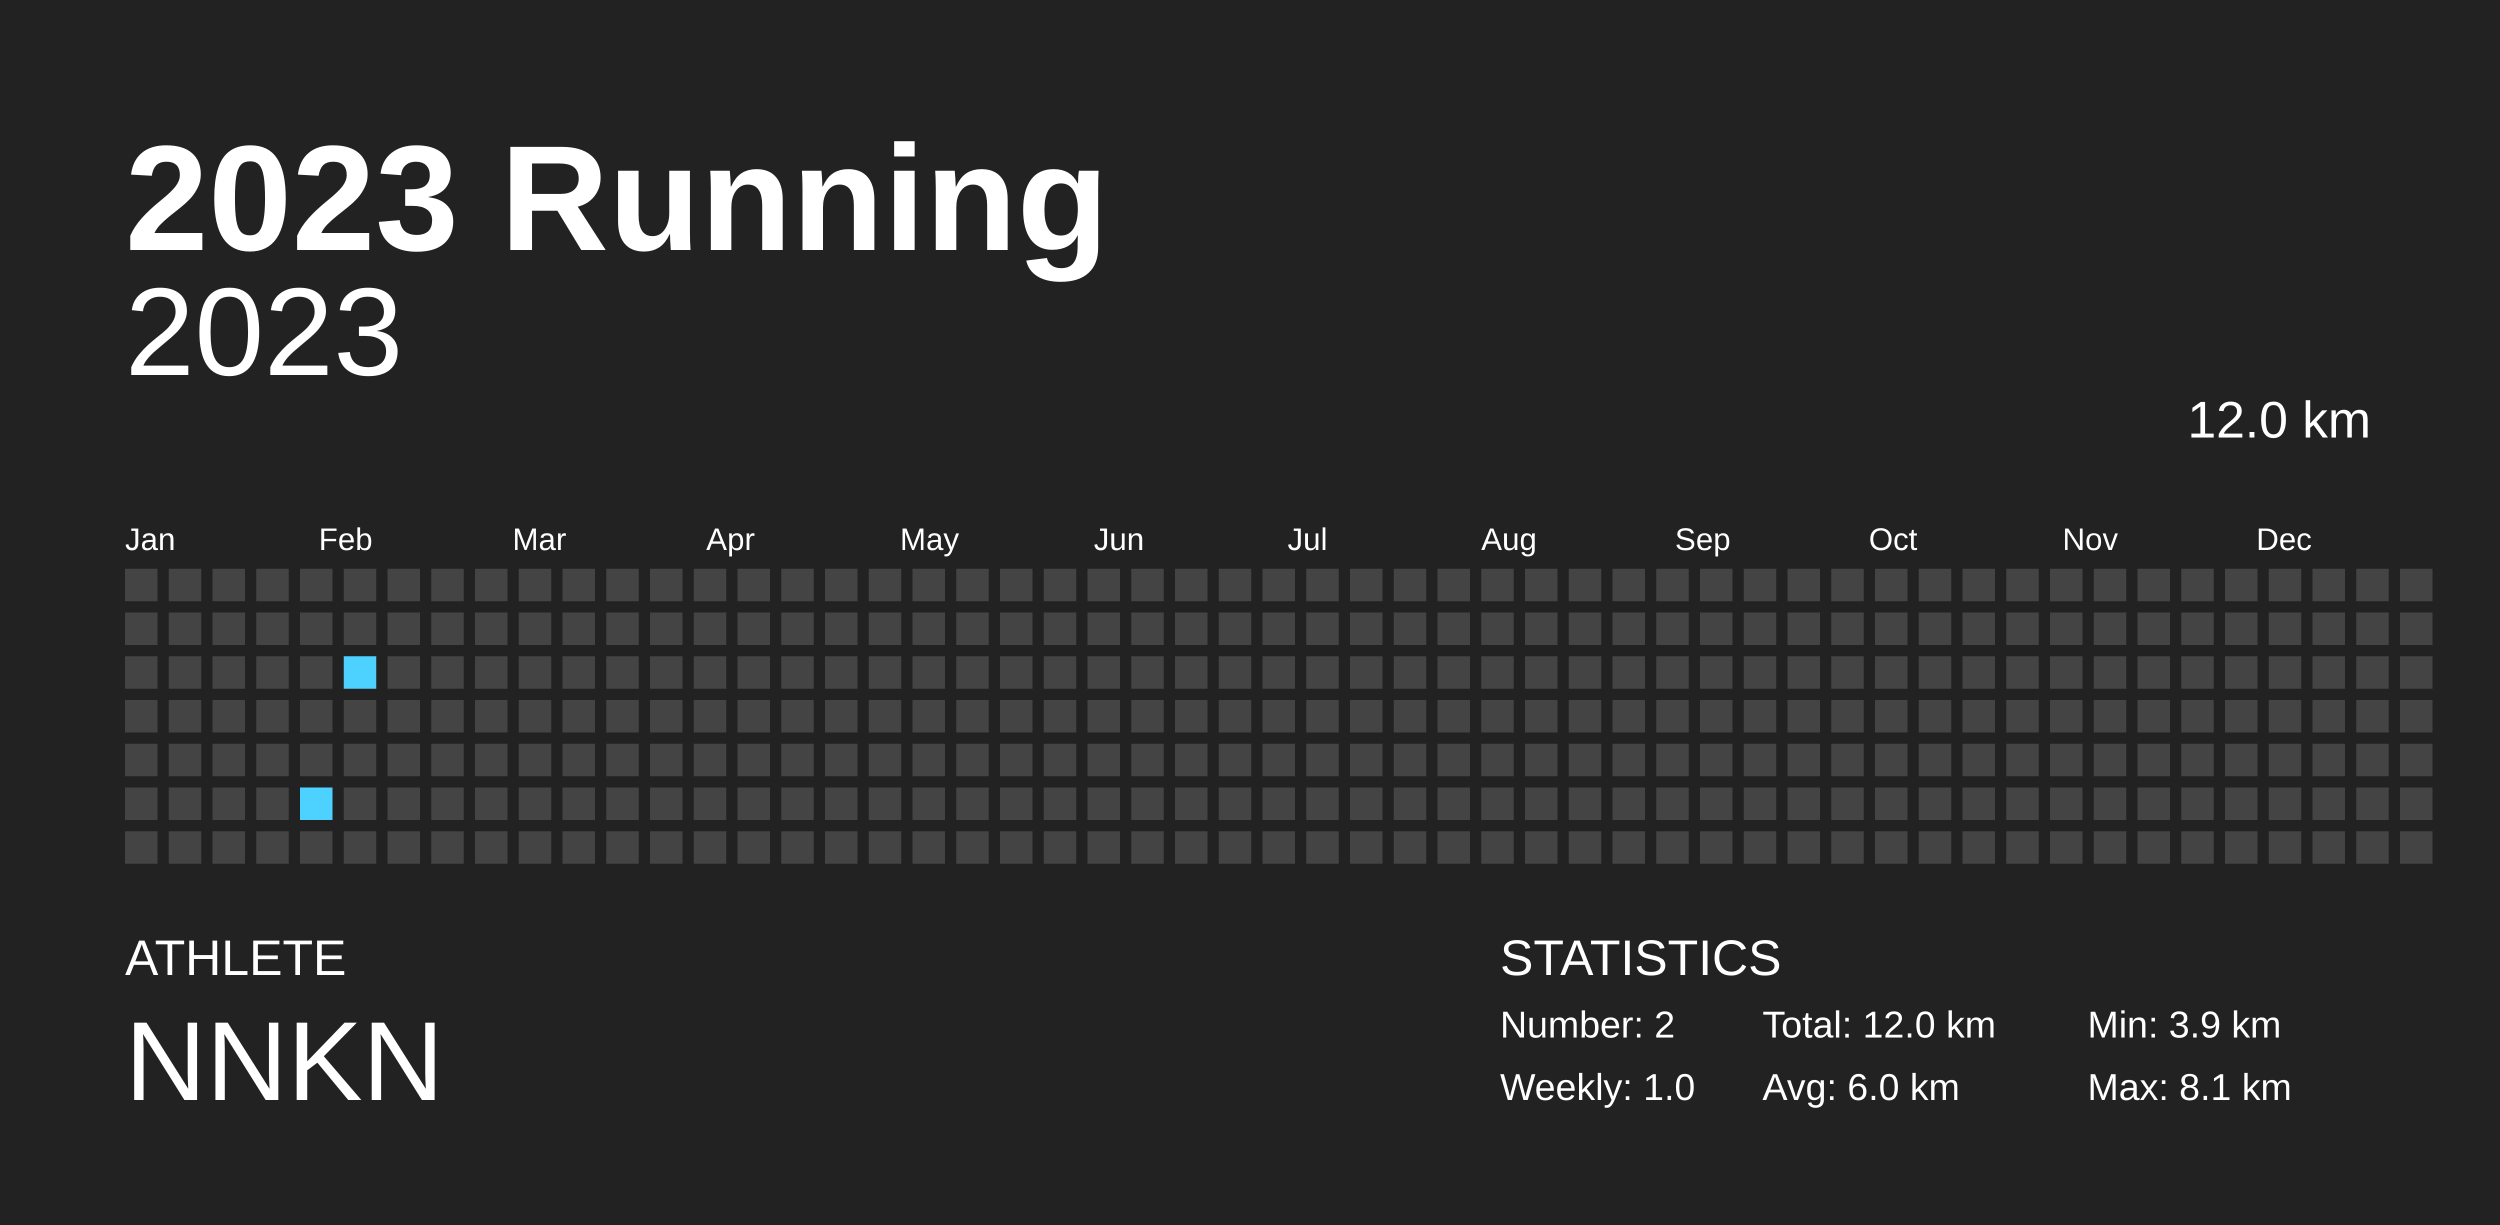
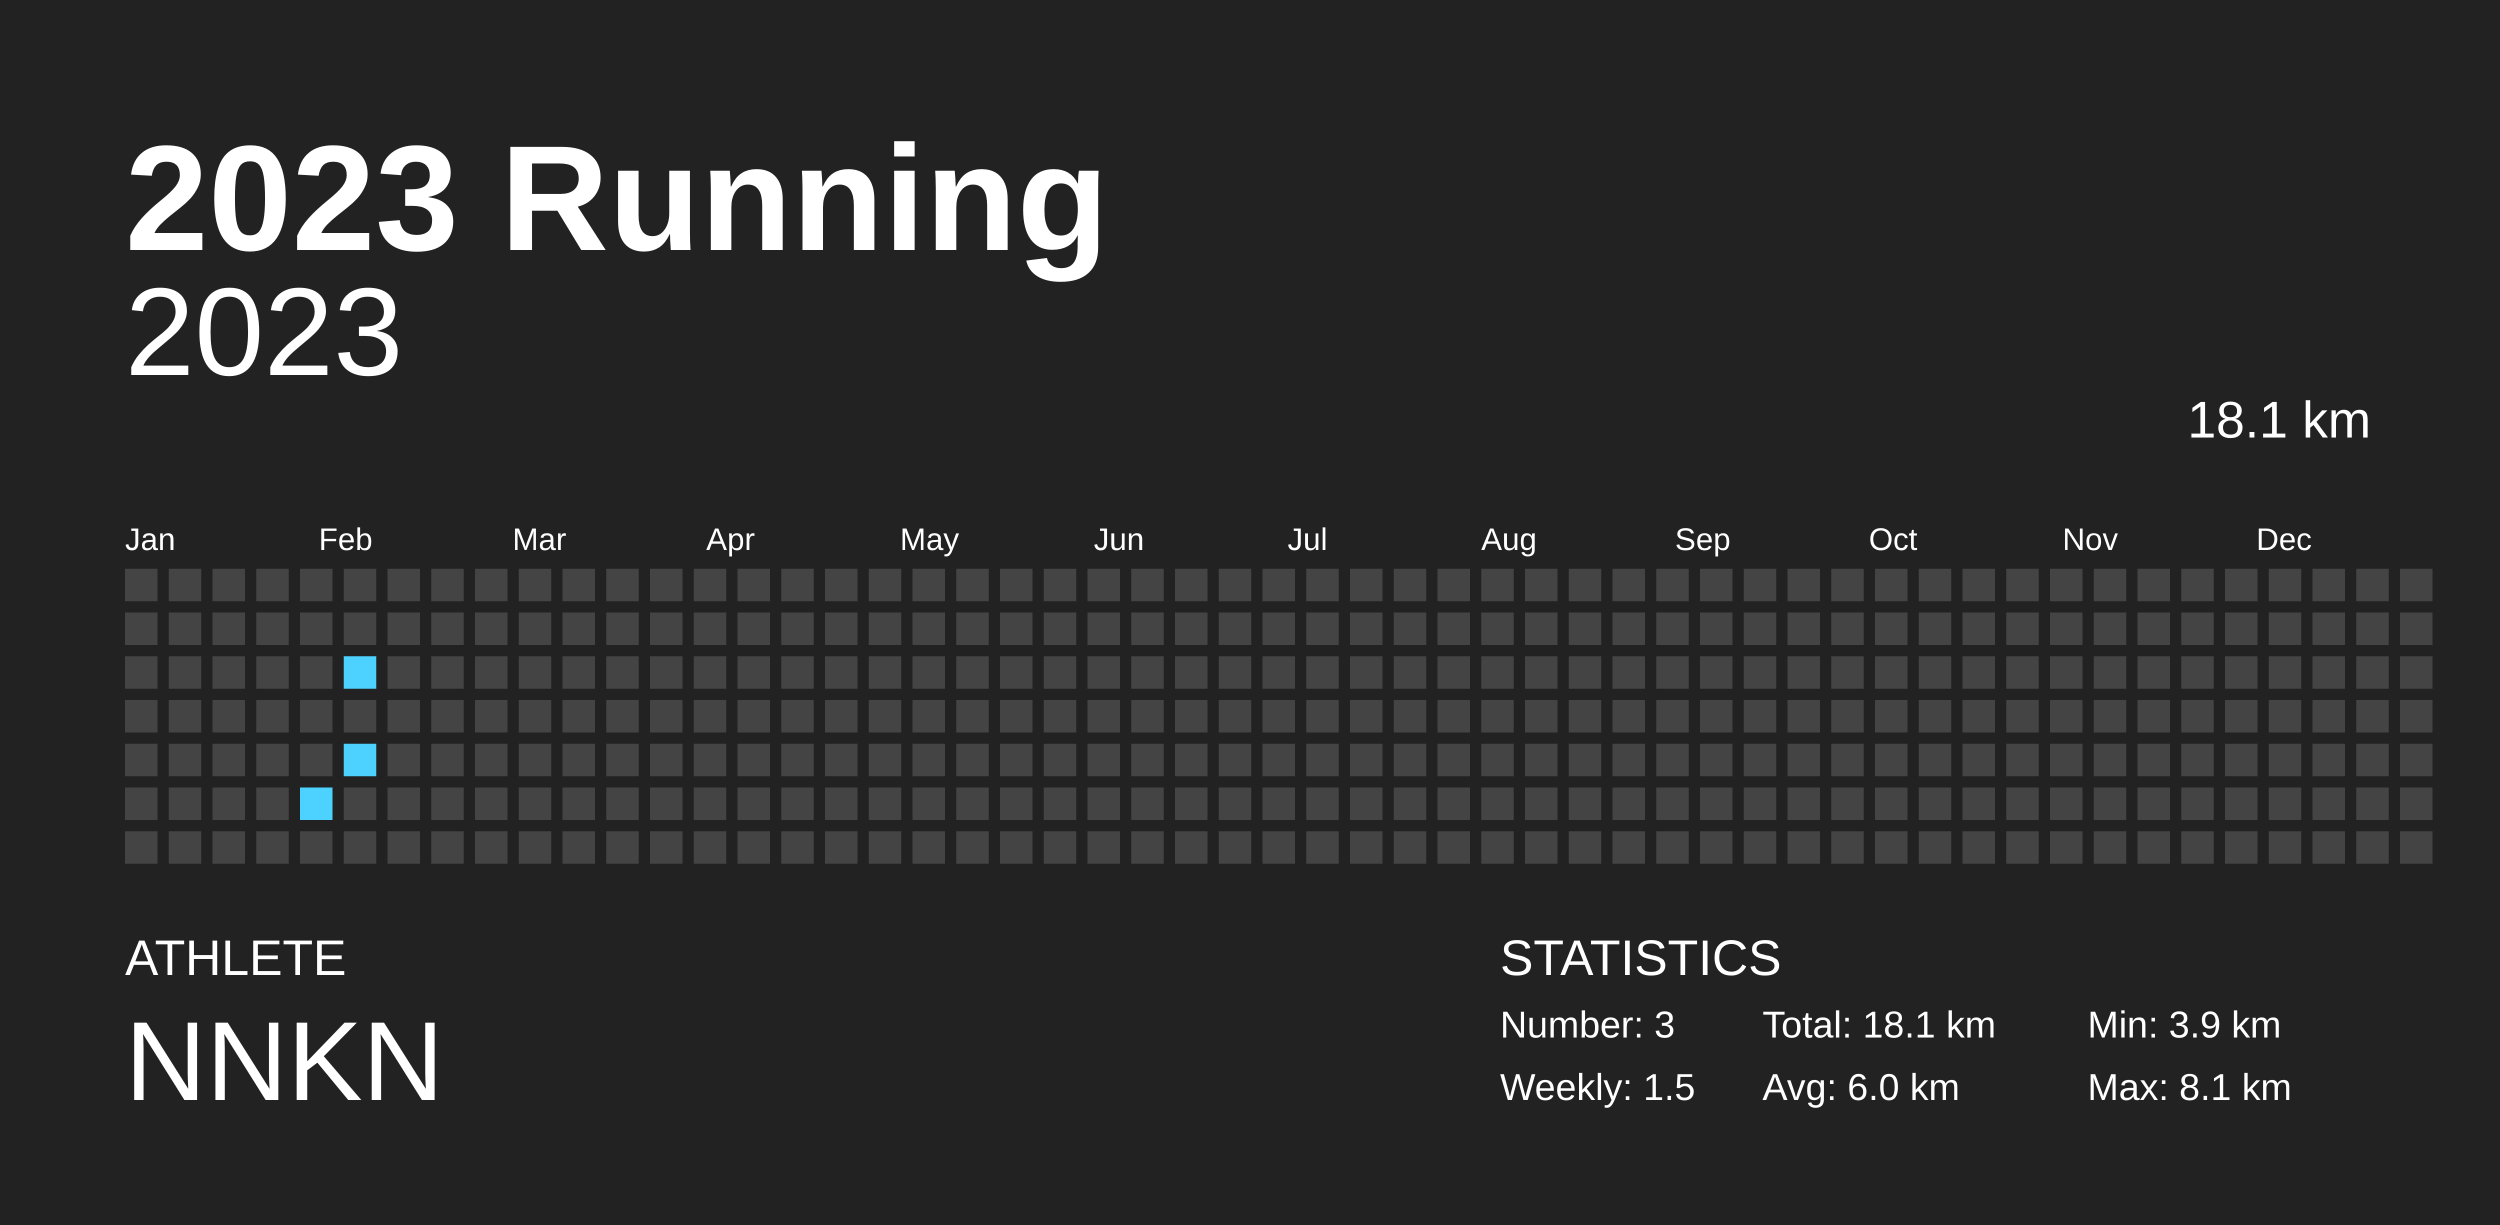
<svg xmlns="http://www.w3.org/2000/svg" baseProfile="full" height="98mm" version="1.1" viewBox="0,0,200,98" width="200mm">
  <defs />
  <rect fill="#222222" height="98" width="200" x="0" y="0" />
  <text fill="#FFFFFF" style="font-size:12px; font-family:Arial; font-weight:bold;" x="10" y="20">2023 Running</text>
  <text fill="#FFFFFF" style="font-size:4px; font-family:Arial" x="10" y="78">ATHLETE</text>
  <text fill="#FFFFFF" style="font-size:9px; font-family:Arial" x="10" y="88">NNKN</text>
  <text fill="#FFFFFF" style="font-size:4px; font-family:Arial" x="120" y="78">STATISTICS</text>
-   <text fill="#FFFFFF" style="font-size:3px; font-family:Arial" x="120" y="83">Number: 2</text>
-   <text fill="#FFFFFF" style="font-size:3px; font-family:Arial" x="120" y="88">Weekly: 1.0</text>
-   <text fill="#FFFFFF" style="font-size:3px; font-family:Arial" x="141" y="83">Total: 12.0 km</text>
+   <text fill="#FFFFFF" style="font-size:3px; font-family:Arial" x="120" y="83">Number: 3</text>
+   <text fill="#FFFFFF" style="font-size:3px; font-family:Arial" x="120" y="88">Weekly: 1.5</text>
+   <text fill="#FFFFFF" style="font-size:3px; font-family:Arial" x="141" y="83">Total: 18.1 km</text>
  <text fill="#FFFFFF" style="font-size:3px; font-family:Arial" x="141" y="88">Avg: 6.0 km</text>
  <text fill="#FFFFFF" style="font-size:3px; font-family:Arial" x="167" y="83">Min: 3.9 km</text>
  <text fill="#FFFFFF" style="font-size:3px; font-family:Arial" x="167" y="88">Max: 8.1 km</text>
  <text alignment-baseline="hanging" fill="#FFFFFF" style="font-size:10.0px; font-family:Arial;" x="10" y="30">2023</text>
-   <text alignment-baseline="hanging" fill="#FFFFFF" style="font-size:4.125px; font-family:Arial;" x="175" y="35">12.0 km</text>
+   <text alignment-baseline="hanging" fill="#FFFFFF" style="font-size:4.125px; font-family:Arial;" x="175" y="35">18.1 km</text>
  <text fill="#FFFFFF" style="font-size:2.5px; font-family:Arial" x="10.0" y="44">Jan</text>
  <text fill="#FFFFFF" style="font-size:2.5px; font-family:Arial" x="25.5" y="44">Feb</text>
  <text fill="#FFFFFF" style="font-size:2.5px; font-family:Arial" x="41.0" y="44">Mar</text>
  <text fill="#FFFFFF" style="font-size:2.5px; font-family:Arial" x="56.5" y="44">Apr</text>
  <text fill="#FFFFFF" style="font-size:2.5px; font-family:Arial" x="72.0" y="44">May</text>
  <text fill="#FFFFFF" style="font-size:2.5px; font-family:Arial" x="87.5" y="44">Jun</text>
  <text fill="#FFFFFF" style="font-size:2.5px; font-family:Arial" x="103.0" y="44">Jul</text>
  <text fill="#FFFFFF" style="font-size:2.5px; font-family:Arial" x="118.5" y="44">Aug</text>
  <text fill="#FFFFFF" style="font-size:2.5px; font-family:Arial" x="134.0" y="44">Sep</text>
  <text fill="#FFFFFF" style="font-size:2.5px; font-family:Arial" x="149.5" y="44">Oct</text>
  <text fill="#FFFFFF" style="font-size:2.5px; font-family:Arial" x="165.0" y="44">Nov</text>
  <text fill="#FFFFFF" style="font-size:2.5px; font-family:Arial" x="180.5" y="44">Dec</text>
  <rect fill="#444444" height="2.6" width="2.6" x="10.0" y="45.5" />
  <rect fill="#444444" height="2.6" width="2.6" x="10.0" y="49.0" />
  <rect fill="#444444" height="2.6" width="2.6" x="10.0" y="52.5" />
  <rect fill="#444444" height="2.6" width="2.6" x="10.0" y="56.0" />
  <rect fill="#444444" height="2.6" width="2.6" x="10.0" y="59.5" />
  <rect fill="#444444" height="2.6" width="2.6" x="10.0" y="63.0" />
  <rect fill="#444444" height="2.6" width="2.6" x="10.0" y="66.5" />
  <rect fill="#444444" height="2.6" width="2.6" x="13.5" y="45.5" />
  <rect fill="#444444" height="2.6" width="2.6" x="13.5" y="49.0" />
  <rect fill="#444444" height="2.6" width="2.6" x="13.5" y="52.5" />
  <rect fill="#444444" height="2.6" width="2.6" x="13.5" y="56.0" />
  <rect fill="#444444" height="2.6" width="2.6" x="13.5" y="59.5" />
  <rect fill="#444444" height="2.6" width="2.6" x="13.5" y="63.0" />
  <rect fill="#444444" height="2.6" width="2.6" x="13.5" y="66.5" />
  <rect fill="#444444" height="2.6" width="2.6" x="17.0" y="45.5" />
  <rect fill="#444444" height="2.6" width="2.6" x="17.0" y="49.0" />
  <rect fill="#444444" height="2.6" width="2.6" x="17.0" y="52.5" />
  <rect fill="#444444" height="2.6" width="2.6" x="17.0" y="56.0" />
  <rect fill="#444444" height="2.6" width="2.6" x="17.0" y="59.5" />
  <rect fill="#444444" height="2.6" width="2.6" x="17.0" y="63.0" />
  <rect fill="#444444" height="2.6" width="2.6" x="17.0" y="66.5" />
  <rect fill="#444444" height="2.6" width="2.6" x="20.5" y="45.5" />
  <rect fill="#444444" height="2.6" width="2.6" x="20.5" y="49.0" />
  <rect fill="#444444" height="2.6" width="2.6" x="20.5" y="52.5" />
  <rect fill="#444444" height="2.6" width="2.6" x="20.5" y="56.0" />
  <rect fill="#444444" height="2.6" width="2.6" x="20.5" y="59.5" />
  <rect fill="#444444" height="2.6" width="2.6" x="20.5" y="63.0" />
  <rect fill="#444444" height="2.6" width="2.6" x="20.5" y="66.5" />
  <rect fill="#444444" height="2.6" width="2.6" x="24.0" y="45.5" />
  <rect fill="#444444" height="2.6" width="2.6" x="24.0" y="49.0" />
  <rect fill="#444444" height="2.6" width="2.6" x="24.0" y="52.5" />
  <rect fill="#444444" height="2.6" width="2.6" x="24.0" y="56.0" />
  <rect fill="#444444" height="2.6" width="2.6" x="24.0" y="59.5" />
  <rect fill="#4dd2ff" height="2.6" width="2.6" x="24.0" y="63.0" />
  <rect fill="#444444" height="2.6" width="2.6" x="24.0" y="66.5" />
  <rect fill="#444444" height="2.6" width="2.6" x="27.5" y="45.5" />
  <rect fill="#444444" height="2.6" width="2.6" x="27.5" y="49.0" />
  <rect fill="#4dd2ff" height="2.6" width="2.6" x="27.5" y="52.5" />
  <rect fill="#444444" height="2.6" width="2.6" x="27.5" y="56.0" />
-   <rect fill="#444444" height="2.6" width="2.6" x="27.5" y="59.5" />
+   <rect fill="#4dd2ff" height="2.6" width="2.6" x="27.5" y="59.5" />
  <rect fill="#444444" height="2.6" width="2.6" x="27.5" y="63.0" />
  <rect fill="#444444" height="2.6" width="2.6" x="27.5" y="66.5" />
  <rect fill="#444444" height="2.6" width="2.6" x="31.0" y="45.5" />
  <rect fill="#444444" height="2.6" width="2.6" x="31.0" y="49.0" />
  <rect fill="#444444" height="2.6" width="2.6" x="31.0" y="52.5" />
  <rect fill="#444444" height="2.6" width="2.6" x="31.0" y="56.0" />
  <rect fill="#444444" height="2.6" width="2.6" x="31.0" y="59.5" />
  <rect fill="#444444" height="2.6" width="2.6" x="31.0" y="63.0" />
  <rect fill="#444444" height="2.6" width="2.6" x="31.0" y="66.5" />
  <rect fill="#444444" height="2.6" width="2.6" x="34.5" y="45.5" />
  <rect fill="#444444" height="2.6" width="2.6" x="34.5" y="49.0" />
  <rect fill="#444444" height="2.6" width="2.6" x="34.5" y="52.5" />
  <rect fill="#444444" height="2.6" width="2.6" x="34.5" y="56.0" />
  <rect fill="#444444" height="2.6" width="2.6" x="34.5" y="59.5" />
  <rect fill="#444444" height="2.6" width="2.6" x="34.5" y="63.0" />
  <rect fill="#444444" height="2.6" width="2.6" x="34.5" y="66.5" />
  <rect fill="#444444" height="2.6" width="2.6" x="38.0" y="45.5" />
  <rect fill="#444444" height="2.6" width="2.6" x="38.0" y="49.0" />
  <rect fill="#444444" height="2.6" width="2.6" x="38.0" y="52.5" />
  <rect fill="#444444" height="2.6" width="2.6" x="38.0" y="56.0" />
  <rect fill="#444444" height="2.6" width="2.6" x="38.0" y="59.5" />
  <rect fill="#444444" height="2.6" width="2.6" x="38.0" y="63.0" />
  <rect fill="#444444" height="2.6" width="2.6" x="38.0" y="66.5" />
  <rect fill="#444444" height="2.6" width="2.6" x="41.5" y="45.5" />
  <rect fill="#444444" height="2.6" width="2.6" x="41.5" y="49.0" />
  <rect fill="#444444" height="2.6" width="2.6" x="41.5" y="52.5" />
  <rect fill="#444444" height="2.6" width="2.6" x="41.5" y="56.0" />
  <rect fill="#444444" height="2.6" width="2.6" x="41.5" y="59.5" />
  <rect fill="#444444" height="2.6" width="2.6" x="41.5" y="63.0" />
  <rect fill="#444444" height="2.6" width="2.6" x="41.5" y="66.5" />
  <rect fill="#444444" height="2.6" width="2.6" x="45.0" y="45.5" />
  <rect fill="#444444" height="2.6" width="2.6" x="45.0" y="49.0" />
  <rect fill="#444444" height="2.6" width="2.6" x="45.0" y="52.5" />
  <rect fill="#444444" height="2.6" width="2.6" x="45.0" y="56.0" />
  <rect fill="#444444" height="2.6" width="2.6" x="45.0" y="59.5" />
  <rect fill="#444444" height="2.6" width="2.6" x="45.0" y="63.0" />
  <rect fill="#444444" height="2.6" width="2.6" x="45.0" y="66.5" />
  <rect fill="#444444" height="2.6" width="2.6" x="48.5" y="45.5" />
  <rect fill="#444444" height="2.6" width="2.6" x="48.5" y="49.0" />
  <rect fill="#444444" height="2.6" width="2.6" x="48.5" y="52.5" />
  <rect fill="#444444" height="2.6" width="2.6" x="48.5" y="56.0" />
  <rect fill="#444444" height="2.6" width="2.6" x="48.5" y="59.5" />
  <rect fill="#444444" height="2.6" width="2.6" x="48.5" y="63.0" />
  <rect fill="#444444" height="2.6" width="2.6" x="48.5" y="66.5" />
  <rect fill="#444444" height="2.6" width="2.6" x="52.0" y="45.5" />
  <rect fill="#444444" height="2.6" width="2.6" x="52.0" y="49.0" />
  <rect fill="#444444" height="2.6" width="2.6" x="52.0" y="52.5" />
  <rect fill="#444444" height="2.6" width="2.6" x="52.0" y="56.0" />
  <rect fill="#444444" height="2.6" width="2.6" x="52.0" y="59.5" />
  <rect fill="#444444" height="2.6" width="2.6" x="52.0" y="63.0" />
  <rect fill="#444444" height="2.6" width="2.6" x="52.0" y="66.5" />
  <rect fill="#444444" height="2.6" width="2.6" x="55.5" y="45.5" />
  <rect fill="#444444" height="2.6" width="2.6" x="55.5" y="49.0" />
  <rect fill="#444444" height="2.6" width="2.6" x="55.5" y="52.5" />
  <rect fill="#444444" height="2.6" width="2.6" x="55.5" y="56.0" />
  <rect fill="#444444" height="2.6" width="2.6" x="55.5" y="59.5" />
  <rect fill="#444444" height="2.6" width="2.6" x="55.5" y="63.0" />
  <rect fill="#444444" height="2.6" width="2.6" x="55.5" y="66.5" />
  <rect fill="#444444" height="2.6" width="2.6" x="59.0" y="45.5" />
  <rect fill="#444444" height="2.6" width="2.6" x="59.0" y="49.0" />
  <rect fill="#444444" height="2.6" width="2.6" x="59.0" y="52.5" />
  <rect fill="#444444" height="2.6" width="2.6" x="59.0" y="56.0" />
  <rect fill="#444444" height="2.6" width="2.6" x="59.0" y="59.5" />
  <rect fill="#444444" height="2.6" width="2.6" x="59.0" y="63.0" />
  <rect fill="#444444" height="2.6" width="2.6" x="59.0" y="66.5" />
  <rect fill="#444444" height="2.6" width="2.6" x="62.5" y="45.5" />
  <rect fill="#444444" height="2.6" width="2.6" x="62.5" y="49.0" />
  <rect fill="#444444" height="2.6" width="2.6" x="62.5" y="52.5" />
  <rect fill="#444444" height="2.6" width="2.6" x="62.5" y="56.0" />
  <rect fill="#444444" height="2.6" width="2.6" x="62.5" y="59.5" />
  <rect fill="#444444" height="2.6" width="2.6" x="62.5" y="63.0" />
  <rect fill="#444444" height="2.6" width="2.6" x="62.5" y="66.5" />
  <rect fill="#444444" height="2.6" width="2.6" x="66.0" y="45.5" />
  <rect fill="#444444" height="2.6" width="2.6" x="66.0" y="49.0" />
  <rect fill="#444444" height="2.6" width="2.6" x="66.0" y="52.5" />
  <rect fill="#444444" height="2.6" width="2.6" x="66.0" y="56.0" />
  <rect fill="#444444" height="2.6" width="2.6" x="66.0" y="59.5" />
  <rect fill="#444444" height="2.6" width="2.6" x="66.0" y="63.0" />
  <rect fill="#444444" height="2.6" width="2.6" x="66.0" y="66.5" />
  <rect fill="#444444" height="2.6" width="2.6" x="69.5" y="45.5" />
  <rect fill="#444444" height="2.6" width="2.6" x="69.5" y="49.0" />
  <rect fill="#444444" height="2.6" width="2.6" x="69.5" y="52.5" />
  <rect fill="#444444" height="2.6" width="2.6" x="69.5" y="56.0" />
  <rect fill="#444444" height="2.6" width="2.6" x="69.5" y="59.5" />
  <rect fill="#444444" height="2.6" width="2.6" x="69.5" y="63.0" />
  <rect fill="#444444" height="2.6" width="2.6" x="69.5" y="66.5" />
  <rect fill="#444444" height="2.6" width="2.6" x="73.0" y="45.5" />
  <rect fill="#444444" height="2.6" width="2.6" x="73.0" y="49.0" />
  <rect fill="#444444" height="2.6" width="2.6" x="73.0" y="52.5" />
  <rect fill="#444444" height="2.6" width="2.6" x="73.0" y="56.0" />
  <rect fill="#444444" height="2.6" width="2.6" x="73.0" y="59.5" />
  <rect fill="#444444" height="2.6" width="2.6" x="73.0" y="63.0" />
  <rect fill="#444444" height="2.6" width="2.6" x="73.0" y="66.5" />
  <rect fill="#444444" height="2.6" width="2.6" x="76.5" y="45.5" />
  <rect fill="#444444" height="2.6" width="2.6" x="76.5" y="49.0" />
  <rect fill="#444444" height="2.6" width="2.6" x="76.5" y="52.5" />
  <rect fill="#444444" height="2.6" width="2.6" x="76.5" y="56.0" />
  <rect fill="#444444" height="2.6" width="2.6" x="76.5" y="59.5" />
  <rect fill="#444444" height="2.6" width="2.6" x="76.5" y="63.0" />
  <rect fill="#444444" height="2.6" width="2.6" x="76.5" y="66.5" />
  <rect fill="#444444" height="2.6" width="2.6" x="80.0" y="45.5" />
  <rect fill="#444444" height="2.6" width="2.6" x="80.0" y="49.0" />
  <rect fill="#444444" height="2.6" width="2.6" x="80.0" y="52.5" />
  <rect fill="#444444" height="2.6" width="2.6" x="80.0" y="56.0" />
  <rect fill="#444444" height="2.6" width="2.6" x="80.0" y="59.5" />
  <rect fill="#444444" height="2.6" width="2.6" x="80.0" y="63.0" />
  <rect fill="#444444" height="2.6" width="2.6" x="80.0" y="66.5" />
  <rect fill="#444444" height="2.6" width="2.6" x="83.5" y="45.5" />
  <rect fill="#444444" height="2.6" width="2.6" x="83.5" y="49.0" />
  <rect fill="#444444" height="2.6" width="2.6" x="83.5" y="52.5" />
  <rect fill="#444444" height="2.6" width="2.6" x="83.5" y="56.0" />
  <rect fill="#444444" height="2.6" width="2.6" x="83.5" y="59.5" />
  <rect fill="#444444" height="2.6" width="2.6" x="83.5" y="63.0" />
  <rect fill="#444444" height="2.6" width="2.6" x="83.5" y="66.5" />
  <rect fill="#444444" height="2.6" width="2.6" x="87.0" y="45.5" />
  <rect fill="#444444" height="2.6" width="2.6" x="87.0" y="49.0" />
  <rect fill="#444444" height="2.6" width="2.6" x="87.0" y="52.5" />
  <rect fill="#444444" height="2.6" width="2.6" x="87.0" y="56.0" />
  <rect fill="#444444" height="2.6" width="2.6" x="87.0" y="59.5" />
  <rect fill="#444444" height="2.6" width="2.6" x="87.0" y="63.0" />
  <rect fill="#444444" height="2.6" width="2.6" x="87.0" y="66.5" />
  <rect fill="#444444" height="2.6" width="2.6" x="90.5" y="45.5" />
  <rect fill="#444444" height="2.6" width="2.6" x="90.5" y="49.0" />
  <rect fill="#444444" height="2.6" width="2.6" x="90.5" y="52.5" />
  <rect fill="#444444" height="2.6" width="2.6" x="90.5" y="56.0" />
  <rect fill="#444444" height="2.6" width="2.6" x="90.5" y="59.5" />
  <rect fill="#444444" height="2.6" width="2.6" x="90.5" y="63.0" />
  <rect fill="#444444" height="2.6" width="2.6" x="90.5" y="66.5" />
  <rect fill="#444444" height="2.6" width="2.6" x="94.0" y="45.5" />
  <rect fill="#444444" height="2.6" width="2.6" x="94.0" y="49.0" />
  <rect fill="#444444" height="2.6" width="2.6" x="94.0" y="52.5" />
  <rect fill="#444444" height="2.6" width="2.6" x="94.0" y="56.0" />
  <rect fill="#444444" height="2.6" width="2.6" x="94.0" y="59.5" />
  <rect fill="#444444" height="2.6" width="2.6" x="94.0" y="63.0" />
  <rect fill="#444444" height="2.6" width="2.6" x="94.0" y="66.5" />
  <rect fill="#444444" height="2.6" width="2.6" x="97.5" y="45.5" />
  <rect fill="#444444" height="2.6" width="2.6" x="97.5" y="49.0" />
  <rect fill="#444444" height="2.6" width="2.6" x="97.5" y="52.5" />
  <rect fill="#444444" height="2.6" width="2.6" x="97.5" y="56.0" />
  <rect fill="#444444" height="2.6" width="2.6" x="97.5" y="59.5" />
  <rect fill="#444444" height="2.6" width="2.6" x="97.5" y="63.0" />
  <rect fill="#444444" height="2.6" width="2.6" x="97.5" y="66.5" />
  <rect fill="#444444" height="2.6" width="2.6" x="101.0" y="45.5" />
  <rect fill="#444444" height="2.6" width="2.6" x="101.0" y="49.0" />
  <rect fill="#444444" height="2.6" width="2.6" x="101.0" y="52.5" />
  <rect fill="#444444" height="2.6" width="2.6" x="101.0" y="56.0" />
  <rect fill="#444444" height="2.6" width="2.6" x="101.0" y="59.5" />
  <rect fill="#444444" height="2.6" width="2.6" x="101.0" y="63.0" />
  <rect fill="#444444" height="2.6" width="2.6" x="101.0" y="66.5" />
  <rect fill="#444444" height="2.6" width="2.6" x="104.5" y="45.5" />
  <rect fill="#444444" height="2.6" width="2.6" x="104.5" y="49.0" />
  <rect fill="#444444" height="2.6" width="2.6" x="104.5" y="52.5" />
  <rect fill="#444444" height="2.6" width="2.6" x="104.5" y="56.0" />
  <rect fill="#444444" height="2.6" width="2.6" x="104.5" y="59.5" />
  <rect fill="#444444" height="2.6" width="2.6" x="104.5" y="63.0" />
  <rect fill="#444444" height="2.6" width="2.6" x="104.5" y="66.5" />
  <rect fill="#444444" height="2.6" width="2.6" x="108.0" y="45.5" />
  <rect fill="#444444" height="2.6" width="2.6" x="108.0" y="49.0" />
  <rect fill="#444444" height="2.6" width="2.6" x="108.0" y="52.5" />
  <rect fill="#444444" height="2.6" width="2.6" x="108.0" y="56.0" />
  <rect fill="#444444" height="2.6" width="2.6" x="108.0" y="59.5" />
  <rect fill="#444444" height="2.6" width="2.6" x="108.0" y="63.0" />
  <rect fill="#444444" height="2.6" width="2.6" x="108.0" y="66.5" />
  <rect fill="#444444" height="2.6" width="2.6" x="111.5" y="45.5" />
  <rect fill="#444444" height="2.6" width="2.6" x="111.5" y="49.0" />
  <rect fill="#444444" height="2.6" width="2.6" x="111.5" y="52.5" />
  <rect fill="#444444" height="2.6" width="2.6" x="111.5" y="56.0" />
  <rect fill="#444444" height="2.6" width="2.6" x="111.5" y="59.5" />
  <rect fill="#444444" height="2.6" width="2.6" x="111.5" y="63.0" />
  <rect fill="#444444" height="2.6" width="2.6" x="111.5" y="66.5" />
  <rect fill="#444444" height="2.6" width="2.6" x="115.0" y="45.5" />
  <rect fill="#444444" height="2.6" width="2.6" x="115.0" y="49.0" />
  <rect fill="#444444" height="2.6" width="2.6" x="115.0" y="52.5" />
  <rect fill="#444444" height="2.6" width="2.6" x="115.0" y="56.0" />
  <rect fill="#444444" height="2.6" width="2.6" x="115.0" y="59.5" />
  <rect fill="#444444" height="2.6" width="2.6" x="115.0" y="63.0" />
  <rect fill="#444444" height="2.6" width="2.6" x="115.0" y="66.5" />
  <rect fill="#444444" height="2.6" width="2.6" x="118.5" y="45.5" />
  <rect fill="#444444" height="2.6" width="2.6" x="118.5" y="49.0" />
  <rect fill="#444444" height="2.6" width="2.6" x="118.5" y="52.5" />
  <rect fill="#444444" height="2.6" width="2.6" x="118.5" y="56.0" />
  <rect fill="#444444" height="2.6" width="2.6" x="118.5" y="59.5" />
  <rect fill="#444444" height="2.6" width="2.6" x="118.5" y="63.0" />
  <rect fill="#444444" height="2.6" width="2.6" x="118.5" y="66.5" />
  <rect fill="#444444" height="2.6" width="2.6" x="122.0" y="45.5" />
  <rect fill="#444444" height="2.6" width="2.6" x="122.0" y="49.0" />
  <rect fill="#444444" height="2.6" width="2.6" x="122.0" y="52.5" />
  <rect fill="#444444" height="2.6" width="2.6" x="122.0" y="56.0" />
  <rect fill="#444444" height="2.6" width="2.6" x="122.0" y="59.5" />
  <rect fill="#444444" height="2.6" width="2.6" x="122.0" y="63.0" />
  <rect fill="#444444" height="2.6" width="2.6" x="122.0" y="66.5" />
  <rect fill="#444444" height="2.6" width="2.6" x="125.5" y="45.5" />
  <rect fill="#444444" height="2.6" width="2.6" x="125.5" y="49.0" />
  <rect fill="#444444" height="2.6" width="2.6" x="125.5" y="52.5" />
  <rect fill="#444444" height="2.6" width="2.6" x="125.5" y="56.0" />
  <rect fill="#444444" height="2.6" width="2.6" x="125.5" y="59.5" />
  <rect fill="#444444" height="2.6" width="2.6" x="125.5" y="63.0" />
  <rect fill="#444444" height="2.6" width="2.6" x="125.5" y="66.5" />
  <rect fill="#444444" height="2.6" width="2.6" x="129.0" y="45.5" />
  <rect fill="#444444" height="2.6" width="2.6" x="129.0" y="49.0" />
  <rect fill="#444444" height="2.6" width="2.6" x="129.0" y="52.5" />
  <rect fill="#444444" height="2.6" width="2.6" x="129.0" y="56.0" />
  <rect fill="#444444" height="2.6" width="2.6" x="129.0" y="59.5" />
  <rect fill="#444444" height="2.6" width="2.6" x="129.0" y="63.0" />
  <rect fill="#444444" height="2.6" width="2.6" x="129.0" y="66.5" />
  <rect fill="#444444" height="2.6" width="2.6" x="132.5" y="45.5" />
  <rect fill="#444444" height="2.6" width="2.6" x="132.5" y="49.0" />
  <rect fill="#444444" height="2.6" width="2.6" x="132.5" y="52.5" />
  <rect fill="#444444" height="2.6" width="2.6" x="132.5" y="56.0" />
  <rect fill="#444444" height="2.6" width="2.6" x="132.5" y="59.5" />
  <rect fill="#444444" height="2.6" width="2.6" x="132.5" y="63.0" />
  <rect fill="#444444" height="2.6" width="2.6" x="132.5" y="66.5" />
  <rect fill="#444444" height="2.6" width="2.6" x="136.0" y="45.5" />
  <rect fill="#444444" height="2.6" width="2.6" x="136.0" y="49.0" />
  <rect fill="#444444" height="2.6" width="2.6" x="136.0" y="52.5" />
  <rect fill="#444444" height="2.6" width="2.6" x="136.0" y="56.0" />
  <rect fill="#444444" height="2.6" width="2.6" x="136.0" y="59.5" />
  <rect fill="#444444" height="2.6" width="2.6" x="136.0" y="63.0" />
  <rect fill="#444444" height="2.6" width="2.6" x="136.0" y="66.5" />
  <rect fill="#444444" height="2.6" width="2.6" x="139.5" y="45.5" />
  <rect fill="#444444" height="2.6" width="2.6" x="139.5" y="49.0" />
  <rect fill="#444444" height="2.6" width="2.6" x="139.5" y="52.5" />
  <rect fill="#444444" height="2.6" width="2.6" x="139.5" y="56.0" />
  <rect fill="#444444" height="2.6" width="2.6" x="139.5" y="59.5" />
  <rect fill="#444444" height="2.6" width="2.6" x="139.5" y="63.0" />
  <rect fill="#444444" height="2.6" width="2.6" x="139.5" y="66.5" />
  <rect fill="#444444" height="2.6" width="2.6" x="143.0" y="45.5" />
  <rect fill="#444444" height="2.6" width="2.6" x="143.0" y="49.0" />
  <rect fill="#444444" height="2.6" width="2.6" x="143.0" y="52.5" />
  <rect fill="#444444" height="2.6" width="2.6" x="143.0" y="56.0" />
  <rect fill="#444444" height="2.6" width="2.6" x="143.0" y="59.5" />
  <rect fill="#444444" height="2.6" width="2.6" x="143.0" y="63.0" />
  <rect fill="#444444" height="2.6" width="2.6" x="143.0" y="66.5" />
  <rect fill="#444444" height="2.6" width="2.6" x="146.5" y="45.5" />
  <rect fill="#444444" height="2.6" width="2.6" x="146.5" y="49.0" />
  <rect fill="#444444" height="2.6" width="2.6" x="146.5" y="52.5" />
  <rect fill="#444444" height="2.6" width="2.6" x="146.5" y="56.0" />
  <rect fill="#444444" height="2.6" width="2.6" x="146.5" y="59.5" />
  <rect fill="#444444" height="2.6" width="2.6" x="146.5" y="63.0" />
  <rect fill="#444444" height="2.6" width="2.6" x="146.5" y="66.5" />
  <rect fill="#444444" height="2.6" width="2.6" x="150.0" y="45.5" />
  <rect fill="#444444" height="2.6" width="2.6" x="150.0" y="49.0" />
  <rect fill="#444444" height="2.6" width="2.6" x="150.0" y="52.5" />
  <rect fill="#444444" height="2.6" width="2.6" x="150.0" y="56.0" />
  <rect fill="#444444" height="2.6" width="2.6" x="150.0" y="59.5" />
  <rect fill="#444444" height="2.6" width="2.6" x="150.0" y="63.0" />
  <rect fill="#444444" height="2.6" width="2.6" x="150.0" y="66.5" />
  <rect fill="#444444" height="2.6" width="2.6" x="153.5" y="45.5" />
  <rect fill="#444444" height="2.6" width="2.6" x="153.5" y="49.0" />
  <rect fill="#444444" height="2.6" width="2.6" x="153.5" y="52.5" />
  <rect fill="#444444" height="2.6" width="2.6" x="153.5" y="56.0" />
  <rect fill="#444444" height="2.6" width="2.6" x="153.5" y="59.5" />
  <rect fill="#444444" height="2.6" width="2.6" x="153.5" y="63.0" />
  <rect fill="#444444" height="2.6" width="2.6" x="153.5" y="66.5" />
  <rect fill="#444444" height="2.6" width="2.6" x="157.0" y="45.5" />
  <rect fill="#444444" height="2.6" width="2.6" x="157.0" y="49.0" />
  <rect fill="#444444" height="2.6" width="2.6" x="157.0" y="52.5" />
  <rect fill="#444444" height="2.6" width="2.6" x="157.0" y="56.0" />
  <rect fill="#444444" height="2.6" width="2.6" x="157.0" y="59.5" />
  <rect fill="#444444" height="2.6" width="2.6" x="157.0" y="63.0" />
  <rect fill="#444444" height="2.6" width="2.6" x="157.0" y="66.5" />
  <rect fill="#444444" height="2.6" width="2.6" x="160.5" y="45.5" />
  <rect fill="#444444" height="2.6" width="2.6" x="160.5" y="49.0" />
  <rect fill="#444444" height="2.6" width="2.6" x="160.5" y="52.5" />
  <rect fill="#444444" height="2.6" width="2.6" x="160.5" y="56.0" />
  <rect fill="#444444" height="2.6" width="2.6" x="160.5" y="59.5" />
  <rect fill="#444444" height="2.6" width="2.6" x="160.5" y="63.0" />
  <rect fill="#444444" height="2.6" width="2.6" x="160.5" y="66.5" />
  <rect fill="#444444" height="2.6" width="2.6" x="164.0" y="45.5" />
  <rect fill="#444444" height="2.6" width="2.6" x="164.0" y="49.0" />
  <rect fill="#444444" height="2.6" width="2.6" x="164.0" y="52.5" />
  <rect fill="#444444" height="2.6" width="2.6" x="164.0" y="56.0" />
  <rect fill="#444444" height="2.6" width="2.6" x="164.0" y="59.5" />
  <rect fill="#444444" height="2.6" width="2.6" x="164.0" y="63.0" />
  <rect fill="#444444" height="2.6" width="2.6" x="164.0" y="66.5" />
  <rect fill="#444444" height="2.6" width="2.6" x="167.5" y="45.5" />
  <rect fill="#444444" height="2.6" width="2.6" x="167.5" y="49.0" />
  <rect fill="#444444" height="2.6" width="2.6" x="167.5" y="52.5" />
  <rect fill="#444444" height="2.6" width="2.6" x="167.5" y="56.0" />
  <rect fill="#444444" height="2.6" width="2.6" x="167.5" y="59.5" />
  <rect fill="#444444" height="2.6" width="2.6" x="167.5" y="63.0" />
  <rect fill="#444444" height="2.6" width="2.6" x="167.5" y="66.5" />
  <rect fill="#444444" height="2.6" width="2.6" x="171.0" y="45.5" />
  <rect fill="#444444" height="2.6" width="2.6" x="171.0" y="49.0" />
  <rect fill="#444444" height="2.6" width="2.6" x="171.0" y="52.5" />
  <rect fill="#444444" height="2.6" width="2.6" x="171.0" y="56.0" />
  <rect fill="#444444" height="2.6" width="2.6" x="171.0" y="59.5" />
  <rect fill="#444444" height="2.6" width="2.6" x="171.0" y="63.0" />
  <rect fill="#444444" height="2.6" width="2.6" x="171.0" y="66.5" />
  <rect fill="#444444" height="2.6" width="2.6" x="174.5" y="45.5" />
  <rect fill="#444444" height="2.6" width="2.6" x="174.5" y="49.0" />
  <rect fill="#444444" height="2.6" width="2.6" x="174.5" y="52.5" />
  <rect fill="#444444" height="2.6" width="2.6" x="174.5" y="56.0" />
  <rect fill="#444444" height="2.6" width="2.6" x="174.5" y="59.5" />
  <rect fill="#444444" height="2.6" width="2.6" x="174.5" y="63.0" />
  <rect fill="#444444" height="2.6" width="2.6" x="174.5" y="66.5" />
  <rect fill="#444444" height="2.6" width="2.6" x="178.0" y="45.5" />
  <rect fill="#444444" height="2.6" width="2.6" x="178.0" y="49.0" />
  <rect fill="#444444" height="2.6" width="2.6" x="178.0" y="52.5" />
  <rect fill="#444444" height="2.6" width="2.6" x="178.0" y="56.0" />
  <rect fill="#444444" height="2.6" width="2.6" x="178.0" y="59.5" />
  <rect fill="#444444" height="2.6" width="2.6" x="178.0" y="63.0" />
  <rect fill="#444444" height="2.6" width="2.6" x="178.0" y="66.5" />
  <rect fill="#444444" height="2.6" width="2.6" x="181.5" y="45.5" />
  <rect fill="#444444" height="2.6" width="2.6" x="181.5" y="49.0" />
  <rect fill="#444444" height="2.6" width="2.6" x="181.5" y="52.5" />
  <rect fill="#444444" height="2.6" width="2.6" x="181.5" y="56.0" />
  <rect fill="#444444" height="2.6" width="2.6" x="181.5" y="59.5" />
  <rect fill="#444444" height="2.6" width="2.6" x="181.5" y="63.0" />
  <rect fill="#444444" height="2.6" width="2.6" x="181.5" y="66.5" />
  <rect fill="#444444" height="2.6" width="2.6" x="185.0" y="45.5" />
  <rect fill="#444444" height="2.6" width="2.6" x="185.0" y="49.0" />
  <rect fill="#444444" height="2.6" width="2.6" x="185.0" y="52.5" />
  <rect fill="#444444" height="2.6" width="2.6" x="185.0" y="56.0" />
  <rect fill="#444444" height="2.6" width="2.6" x="185.0" y="59.5" />
  <rect fill="#444444" height="2.6" width="2.6" x="185.0" y="63.0" />
  <rect fill="#444444" height="2.6" width="2.6" x="185.0" y="66.5" />
  <rect fill="#444444" height="2.6" width="2.6" x="188.5" y="45.5" />
  <rect fill="#444444" height="2.6" width="2.6" x="188.5" y="49.0" />
  <rect fill="#444444" height="2.6" width="2.6" x="188.5" y="52.5" />
  <rect fill="#444444" height="2.6" width="2.6" x="188.5" y="56.0" />
  <rect fill="#444444" height="2.6" width="2.6" x="188.5" y="59.5" />
  <rect fill="#444444" height="2.6" width="2.6" x="188.5" y="63.0" />
  <rect fill="#444444" height="2.6" width="2.6" x="188.5" y="66.5" />
  <rect fill="#444444" height="2.6" width="2.6" x="192.0" y="45.5" />
  <rect fill="#444444" height="2.6" width="2.6" x="192.0" y="49.0" />
  <rect fill="#444444" height="2.6" width="2.6" x="192.0" y="52.5" />
  <rect fill="#444444" height="2.6" width="2.6" x="192.0" y="56.0" />
  <rect fill="#444444" height="2.6" width="2.6" x="192.0" y="59.5" />
  <rect fill="#444444" height="2.6" width="2.6" x="192.0" y="63.0" />
  <rect fill="#444444" height="2.6" width="2.6" x="192.0" y="66.5" />
</svg>
